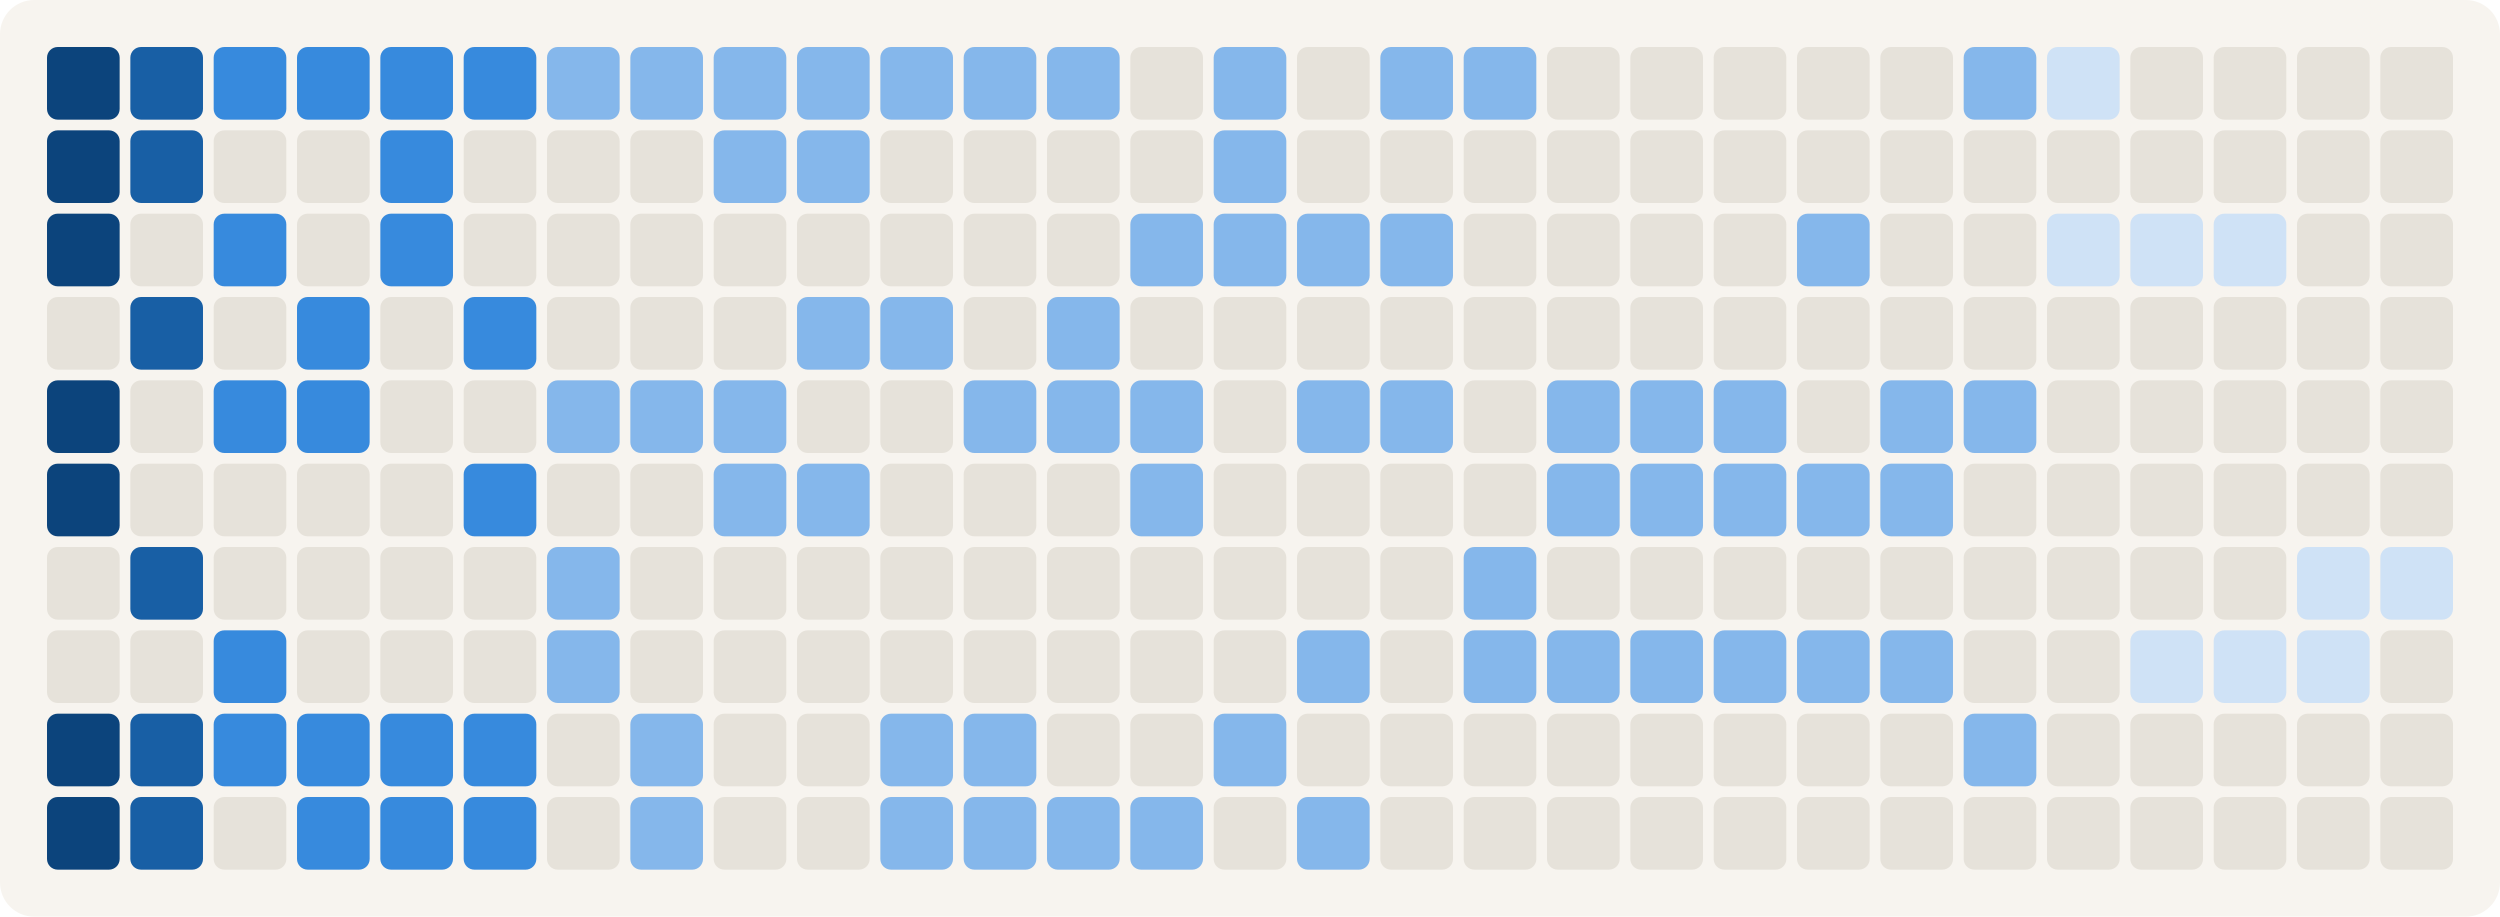
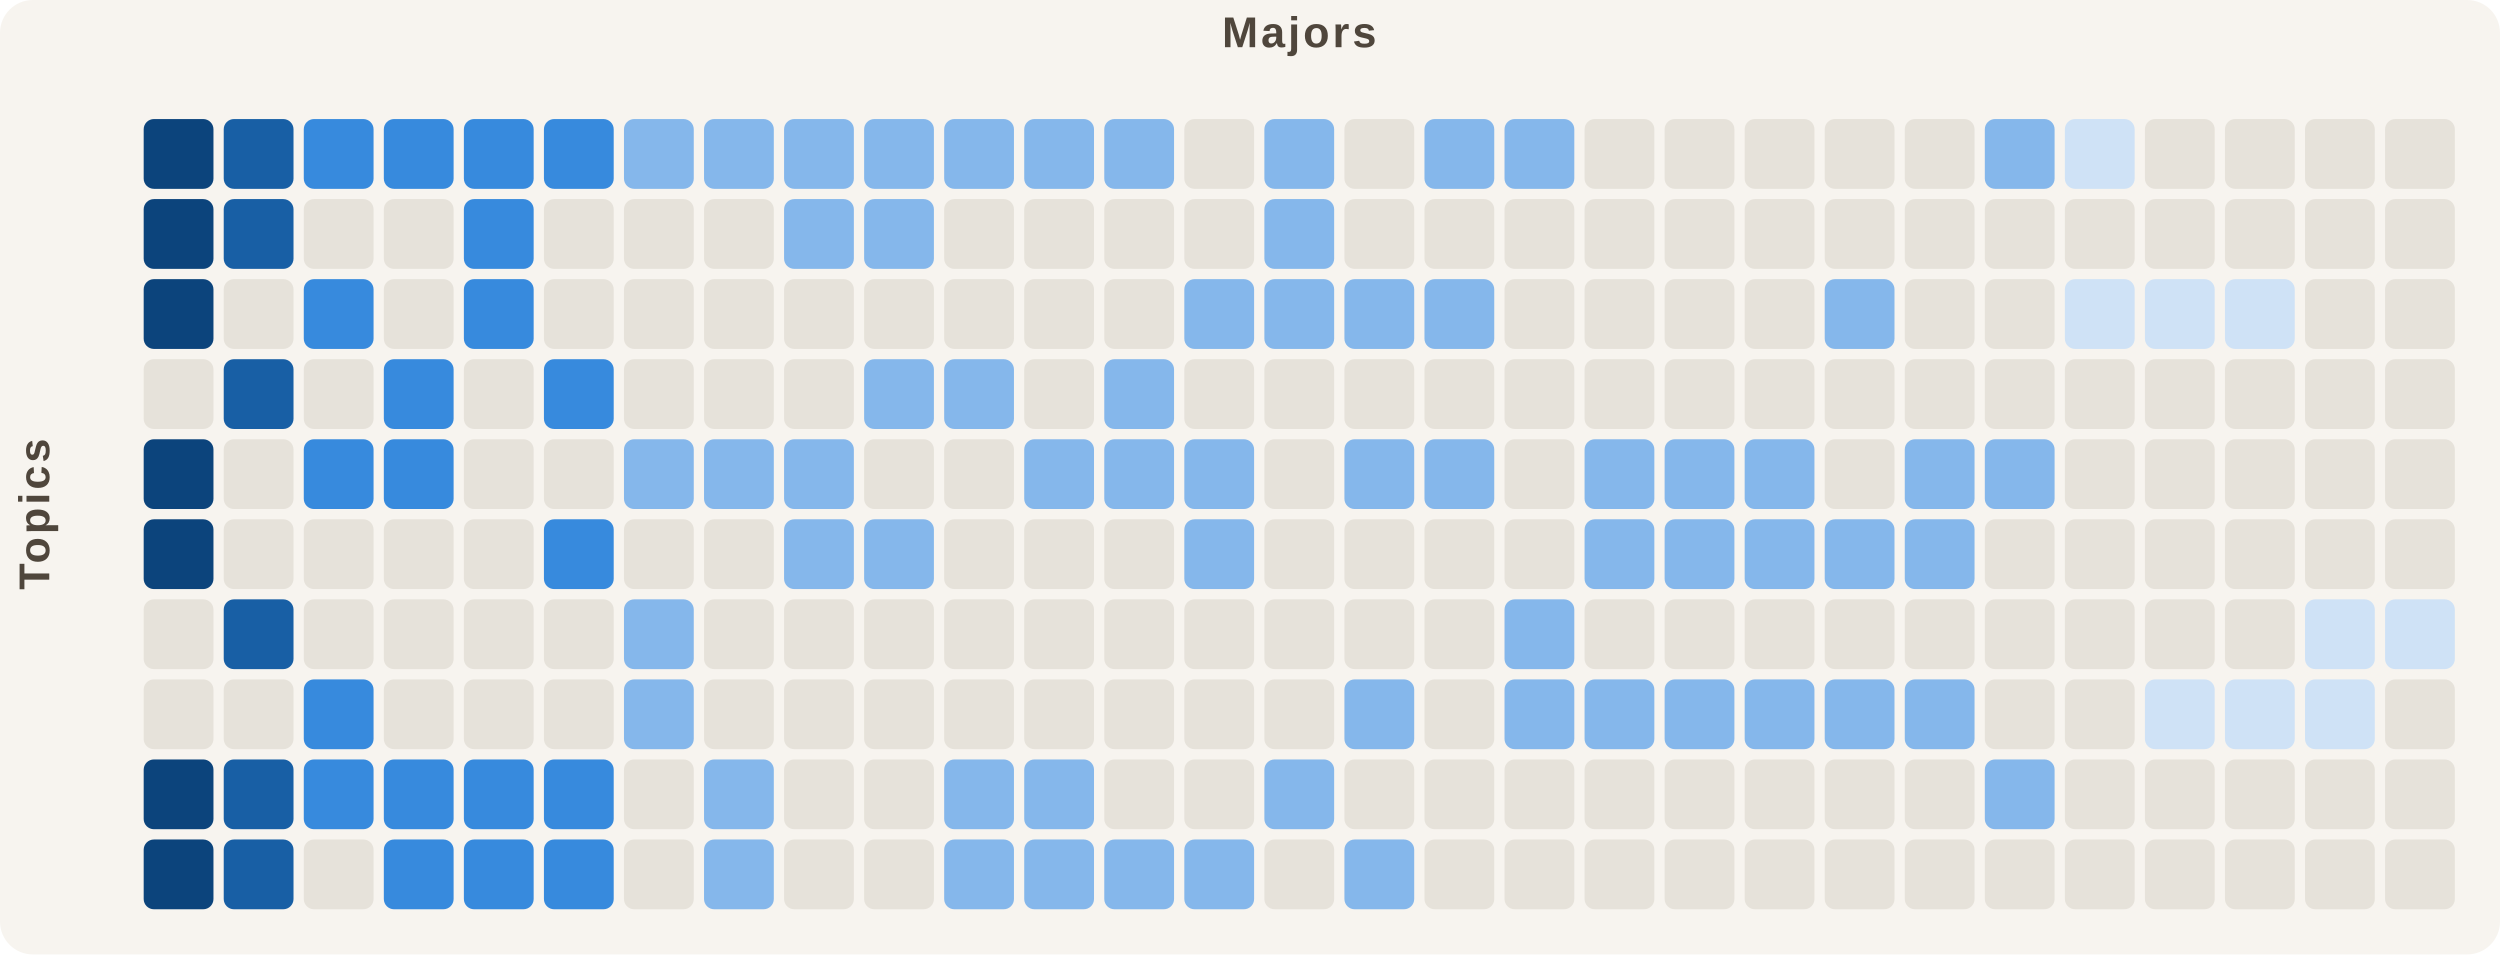
- <svg xmlns="http://www.w3.org/2000/svg" width="1170" height="429" viewBox="0 0 1170 429" role="img" aria-label="Grid preview of the ACES major-by-interest matrix. Opens an interactive version.">
-   <rect width="1170" height="429" rx="16" fill="#f7f4ef" />
+ <svg xmlns="http://www.w3.org/2000/svg" width="1218" height="465" viewBox="-48 -36 1218 465" role="img" aria-label="Grid preview of the ACES major-by-interest matrix, with majors along the top and topics down the left side. Opens an interactive version.">
+   <rect x="-48" y="-36" width="1218" height="465" rx="16" fill="#f7f4ef" />
+   <text x="585" y="-13" text-anchor="middle" font-family="Arial, Helvetica, sans-serif" font-size="21" font-weight="700" letter-spacing="1.5" fill="#4f463c">Majors</text>
+   <text x="-24" y="214.5" text-anchor="middle" transform="rotate(-90 -24 214.5)" font-family="Arial, Helvetica, sans-serif" font-size="21" font-weight="700" letter-spacing="1.5" fill="#4f463c">Topics</text>
  <rect x="22" y="22" width="34" height="34" rx="5" fill="#0C447C" />
  <rect x="22" y="61" width="34" height="34" rx="5" fill="#0C447C" />
  <rect x="22" y="100" width="34" height="34" rx="5" fill="#0C447C" />
  <rect x="22" y="139" width="34" height="34" rx="5" fill="#e6e2da" />
  <rect x="22" y="178" width="34" height="34" rx="5" fill="#0C447C" />
  <rect x="22" y="217" width="34" height="34" rx="5" fill="#0C447C" />
  <rect x="22" y="256" width="34" height="34" rx="5" fill="#e6e2da" />
  <rect x="22" y="295" width="34" height="34" rx="5" fill="#e6e2da" />
  <rect x="22" y="334" width="34" height="34" rx="5" fill="#0C447C" />
  <rect x="22" y="373" width="34" height="34" rx="5" fill="#0C447C" />
  <rect x="61" y="22" width="34" height="34" rx="5" fill="#185FA5" />
  <rect x="61" y="61" width="34" height="34" rx="5" fill="#185FA5" />
  <rect x="61" y="100" width="34" height="34" rx="5" fill="#e6e2da" />
  <rect x="61" y="139" width="34" height="34" rx="5" fill="#185FA5" />
  <rect x="61" y="178" width="34" height="34" rx="5" fill="#e6e2da" />
  <rect x="61" y="217" width="34" height="34" rx="5" fill="#e6e2da" />
  <rect x="61" y="256" width="34" height="34" rx="5" fill="#185FA5" />
  <rect x="61" y="295" width="34" height="34" rx="5" fill="#e6e2da" />
  <rect x="61" y="334" width="34" height="34" rx="5" fill="#185FA5" />
  <rect x="61" y="373" width="34" height="34" rx="5" fill="#185FA5" />
  <rect x="100" y="22" width="34" height="34" rx="5" fill="#378ADD" />
  <rect x="100" y="61" width="34" height="34" rx="5" fill="#e6e2da" />
  <rect x="100" y="100" width="34" height="34" rx="5" fill="#378ADD" />
  <rect x="100" y="139" width="34" height="34" rx="5" fill="#e6e2da" />
  <rect x="100" y="178" width="34" height="34" rx="5" fill="#378ADD" />
  <rect x="100" y="217" width="34" height="34" rx="5" fill="#e6e2da" />
  <rect x="100" y="256" width="34" height="34" rx="5" fill="#e6e2da" />
  <rect x="100" y="295" width="34" height="34" rx="5" fill="#378ADD" />
  <rect x="100" y="334" width="34" height="34" rx="5" fill="#378ADD" />
  <rect x="100" y="373" width="34" height="34" rx="5" fill="#e6e2da" />
  <rect x="139" y="22" width="34" height="34" rx="5" fill="#378ADD" />
  <rect x="139" y="61" width="34" height="34" rx="5" fill="#e6e2da" />
  <rect x="139" y="100" width="34" height="34" rx="5" fill="#e6e2da" />
  <rect x="139" y="139" width="34" height="34" rx="5" fill="#378ADD" />
  <rect x="139" y="178" width="34" height="34" rx="5" fill="#378ADD" />
  <rect x="139" y="217" width="34" height="34" rx="5" fill="#e6e2da" />
  <rect x="139" y="256" width="34" height="34" rx="5" fill="#e6e2da" />
  <rect x="139" y="295" width="34" height="34" rx="5" fill="#e6e2da" />
  <rect x="139" y="334" width="34" height="34" rx="5" fill="#378ADD" />
  <rect x="139" y="373" width="34" height="34" rx="5" fill="#378ADD" />
  <rect x="178" y="22" width="34" height="34" rx="5" fill="#378ADD" />
  <rect x="178" y="61" width="34" height="34" rx="5" fill="#378ADD" />
  <rect x="178" y="100" width="34" height="34" rx="5" fill="#378ADD" />
  <rect x="178" y="139" width="34" height="34" rx="5" fill="#e6e2da" />
  <rect x="178" y="178" width="34" height="34" rx="5" fill="#e6e2da" />
  <rect x="178" y="217" width="34" height="34" rx="5" fill="#e6e2da" />
  <rect x="178" y="256" width="34" height="34" rx="5" fill="#e6e2da" />
  <rect x="178" y="295" width="34" height="34" rx="5" fill="#e6e2da" />
  <rect x="178" y="334" width="34" height="34" rx="5" fill="#378ADD" />
  <rect x="178" y="373" width="34" height="34" rx="5" fill="#378ADD" />
  <rect x="217" y="22" width="34" height="34" rx="5" fill="#378ADD" />
  <rect x="217" y="61" width="34" height="34" rx="5" fill="#e6e2da" />
  <rect x="217" y="100" width="34" height="34" rx="5" fill="#e6e2da" />
  <rect x="217" y="139" width="34" height="34" rx="5" fill="#378ADD" />
  <rect x="217" y="178" width="34" height="34" rx="5" fill="#e6e2da" />
  <rect x="217" y="217" width="34" height="34" rx="5" fill="#378ADD" />
  <rect x="217" y="256" width="34" height="34" rx="5" fill="#e6e2da" />
  <rect x="217" y="295" width="34" height="34" rx="5" fill="#e6e2da" />
  <rect x="217" y="334" width="34" height="34" rx="5" fill="#378ADD" />
  <rect x="217" y="373" width="34" height="34" rx="5" fill="#378ADD" />
  <rect x="256" y="22" width="34" height="34" rx="5" fill="#85B7EB" />
  <rect x="256" y="61" width="34" height="34" rx="5" fill="#e6e2da" />
  <rect x="256" y="100" width="34" height="34" rx="5" fill="#e6e2da" />
  <rect x="256" y="139" width="34" height="34" rx="5" fill="#e6e2da" />
  <rect x="256" y="178" width="34" height="34" rx="5" fill="#85B7EB" />
  <rect x="256" y="217" width="34" height="34" rx="5" fill="#e6e2da" />
  <rect x="256" y="256" width="34" height="34" rx="5" fill="#85B7EB" />
  <rect x="256" y="295" width="34" height="34" rx="5" fill="#85B7EB" />
  <rect x="256" y="334" width="34" height="34" rx="5" fill="#e6e2da" />
  <rect x="256" y="373" width="34" height="34" rx="5" fill="#e6e2da" />
  <rect x="295" y="22" width="34" height="34" rx="5" fill="#85B7EB" />
  <rect x="295" y="61" width="34" height="34" rx="5" fill="#e6e2da" />
  <rect x="295" y="100" width="34" height="34" rx="5" fill="#e6e2da" />
  <rect x="295" y="139" width="34" height="34" rx="5" fill="#e6e2da" />
  <rect x="295" y="178" width="34" height="34" rx="5" fill="#85B7EB" />
  <rect x="295" y="217" width="34" height="34" rx="5" fill="#e6e2da" />
  <rect x="295" y="256" width="34" height="34" rx="5" fill="#e6e2da" />
  <rect x="295" y="295" width="34" height="34" rx="5" fill="#e6e2da" />
  <rect x="295" y="334" width="34" height="34" rx="5" fill="#85B7EB" />
  <rect x="295" y="373" width="34" height="34" rx="5" fill="#85B7EB" />
  <rect x="334" y="22" width="34" height="34" rx="5" fill="#85B7EB" />
  <rect x="334" y="61" width="34" height="34" rx="5" fill="#85B7EB" />
  <rect x="334" y="100" width="34" height="34" rx="5" fill="#e6e2da" />
  <rect x="334" y="139" width="34" height="34" rx="5" fill="#e6e2da" />
  <rect x="334" y="178" width="34" height="34" rx="5" fill="#85B7EB" />
  <rect x="334" y="217" width="34" height="34" rx="5" fill="#85B7EB" />
  <rect x="334" y="256" width="34" height="34" rx="5" fill="#e6e2da" />
  <rect x="334" y="295" width="34" height="34" rx="5" fill="#e6e2da" />
  <rect x="334" y="334" width="34" height="34" rx="5" fill="#e6e2da" />
  <rect x="334" y="373" width="34" height="34" rx="5" fill="#e6e2da" />
  <rect x="373" y="22" width="34" height="34" rx="5" fill="#85B7EB" />
  <rect x="373" y="61" width="34" height="34" rx="5" fill="#85B7EB" />
  <rect x="373" y="100" width="34" height="34" rx="5" fill="#e6e2da" />
  <rect x="373" y="139" width="34" height="34" rx="5" fill="#85B7EB" />
  <rect x="373" y="178" width="34" height="34" rx="5" fill="#e6e2da" />
  <rect x="373" y="217" width="34" height="34" rx="5" fill="#85B7EB" />
  <rect x="373" y="256" width="34" height="34" rx="5" fill="#e6e2da" />
  <rect x="373" y="295" width="34" height="34" rx="5" fill="#e6e2da" />
  <rect x="373" y="334" width="34" height="34" rx="5" fill="#e6e2da" />
  <rect x="373" y="373" width="34" height="34" rx="5" fill="#e6e2da" />
  <rect x="412" y="22" width="34" height="34" rx="5" fill="#85B7EB" />
  <rect x="412" y="61" width="34" height="34" rx="5" fill="#e6e2da" />
  <rect x="412" y="100" width="34" height="34" rx="5" fill="#e6e2da" />
  <rect x="412" y="139" width="34" height="34" rx="5" fill="#85B7EB" />
  <rect x="412" y="178" width="34" height="34" rx="5" fill="#e6e2da" />
  <rect x="412" y="217" width="34" height="34" rx="5" fill="#e6e2da" />
  <rect x="412" y="256" width="34" height="34" rx="5" fill="#e6e2da" />
  <rect x="412" y="295" width="34" height="34" rx="5" fill="#e6e2da" />
  <rect x="412" y="334" width="34" height="34" rx="5" fill="#85B7EB" />
  <rect x="412" y="373" width="34" height="34" rx="5" fill="#85B7EB" />
  <rect x="451" y="22" width="34" height="34" rx="5" fill="#85B7EB" />
  <rect x="451" y="61" width="34" height="34" rx="5" fill="#e6e2da" />
  <rect x="451" y="100" width="34" height="34" rx="5" fill="#e6e2da" />
  <rect x="451" y="139" width="34" height="34" rx="5" fill="#e6e2da" />
  <rect x="451" y="178" width="34" height="34" rx="5" fill="#85B7EB" />
  <rect x="451" y="217" width="34" height="34" rx="5" fill="#e6e2da" />
  <rect x="451" y="256" width="34" height="34" rx="5" fill="#e6e2da" />
  <rect x="451" y="295" width="34" height="34" rx="5" fill="#e6e2da" />
  <rect x="451" y="334" width="34" height="34" rx="5" fill="#85B7EB" />
  <rect x="451" y="373" width="34" height="34" rx="5" fill="#85B7EB" />
  <rect x="490" y="22" width="34" height="34" rx="5" fill="#85B7EB" />
  <rect x="490" y="61" width="34" height="34" rx="5" fill="#e6e2da" />
  <rect x="490" y="100" width="34" height="34" rx="5" fill="#e6e2da" />
  <rect x="490" y="139" width="34" height="34" rx="5" fill="#85B7EB" />
  <rect x="490" y="178" width="34" height="34" rx="5" fill="#85B7EB" />
  <rect x="490" y="217" width="34" height="34" rx="5" fill="#e6e2da" />
  <rect x="490" y="256" width="34" height="34" rx="5" fill="#e6e2da" />
  <rect x="490" y="295" width="34" height="34" rx="5" fill="#e6e2da" />
  <rect x="490" y="334" width="34" height="34" rx="5" fill="#e6e2da" />
  <rect x="490" y="373" width="34" height="34" rx="5" fill="#85B7EB" />
  <rect x="529" y="22" width="34" height="34" rx="5" fill="#e6e2da" />
  <rect x="529" y="61" width="34" height="34" rx="5" fill="#e6e2da" />
  <rect x="529" y="100" width="34" height="34" rx="5" fill="#85B7EB" />
  <rect x="529" y="139" width="34" height="34" rx="5" fill="#e6e2da" />
  <rect x="529" y="178" width="34" height="34" rx="5" fill="#85B7EB" />
  <rect x="529" y="217" width="34" height="34" rx="5" fill="#85B7EB" />
  <rect x="529" y="256" width="34" height="34" rx="5" fill="#e6e2da" />
  <rect x="529" y="295" width="34" height="34" rx="5" fill="#e6e2da" />
  <rect x="529" y="334" width="34" height="34" rx="5" fill="#e6e2da" />
  <rect x="529" y="373" width="34" height="34" rx="5" fill="#85B7EB" />
  <rect x="568" y="22" width="34" height="34" rx="5" fill="#85B7EB" />
  <rect x="568" y="61" width="34" height="34" rx="5" fill="#85B7EB" />
  <rect x="568" y="100" width="34" height="34" rx="5" fill="#85B7EB" />
  <rect x="568" y="139" width="34" height="34" rx="5" fill="#e6e2da" />
  <rect x="568" y="178" width="34" height="34" rx="5" fill="#e6e2da" />
  <rect x="568" y="217" width="34" height="34" rx="5" fill="#e6e2da" />
  <rect x="568" y="256" width="34" height="34" rx="5" fill="#e6e2da" />
  <rect x="568" y="295" width="34" height="34" rx="5" fill="#e6e2da" />
  <rect x="568" y="334" width="34" height="34" rx="5" fill="#85B7EB" />
  <rect x="568" y="373" width="34" height="34" rx="5" fill="#e6e2da" />
  <rect x="607" y="22" width="34" height="34" rx="5" fill="#e6e2da" />
  <rect x="607" y="61" width="34" height="34" rx="5" fill="#e6e2da" />
  <rect x="607" y="100" width="34" height="34" rx="5" fill="#85B7EB" />
  <rect x="607" y="139" width="34" height="34" rx="5" fill="#e6e2da" />
  <rect x="607" y="178" width="34" height="34" rx="5" fill="#85B7EB" />
  <rect x="607" y="217" width="34" height="34" rx="5" fill="#e6e2da" />
  <rect x="607" y="256" width="34" height="34" rx="5" fill="#e6e2da" />
  <rect x="607" y="295" width="34" height="34" rx="5" fill="#85B7EB" />
  <rect x="607" y="334" width="34" height="34" rx="5" fill="#e6e2da" />
  <rect x="607" y="373" width="34" height="34" rx="5" fill="#85B7EB" />
  <rect x="646" y="22" width="34" height="34" rx="5" fill="#85B7EB" />
  <rect x="646" y="61" width="34" height="34" rx="5" fill="#e6e2da" />
  <rect x="646" y="100" width="34" height="34" rx="5" fill="#85B7EB" />
  <rect x="646" y="139" width="34" height="34" rx="5" fill="#e6e2da" />
  <rect x="646" y="178" width="34" height="34" rx="5" fill="#85B7EB" />
  <rect x="646" y="217" width="34" height="34" rx="5" fill="#e6e2da" />
  <rect x="646" y="256" width="34" height="34" rx="5" fill="#e6e2da" />
  <rect x="646" y="295" width="34" height="34" rx="5" fill="#e6e2da" />
  <rect x="646" y="334" width="34" height="34" rx="5" fill="#e6e2da" />
  <rect x="646" y="373" width="34" height="34" rx="5" fill="#e6e2da" />
  <rect x="685" y="22" width="34" height="34" rx="5" fill="#85B7EB" />
  <rect x="685" y="61" width="34" height="34" rx="5" fill="#e6e2da" />
  <rect x="685" y="100" width="34" height="34" rx="5" fill="#e6e2da" />
  <rect x="685" y="139" width="34" height="34" rx="5" fill="#e6e2da" />
  <rect x="685" y="178" width="34" height="34" rx="5" fill="#e6e2da" />
  <rect x="685" y="217" width="34" height="34" rx="5" fill="#e6e2da" />
  <rect x="685" y="256" width="34" height="34" rx="5" fill="#85B7EB" />
  <rect x="685" y="295" width="34" height="34" rx="5" fill="#85B7EB" />
  <rect x="685" y="334" width="34" height="34" rx="5" fill="#e6e2da" />
  <rect x="685" y="373" width="34" height="34" rx="5" fill="#e6e2da" />
  <rect x="724" y="22" width="34" height="34" rx="5" fill="#e6e2da" />
  <rect x="724" y="61" width="34" height="34" rx="5" fill="#e6e2da" />
  <rect x="724" y="100" width="34" height="34" rx="5" fill="#e6e2da" />
  <rect x="724" y="139" width="34" height="34" rx="5" fill="#e6e2da" />
  <rect x="724" y="178" width="34" height="34" rx="5" fill="#85B7EB" />
  <rect x="724" y="217" width="34" height="34" rx="5" fill="#85B7EB" />
  <rect x="724" y="256" width="34" height="34" rx="5" fill="#e6e2da" />
  <rect x="724" y="295" width="34" height="34" rx="5" fill="#85B7EB" />
  <rect x="724" y="334" width="34" height="34" rx="5" fill="#e6e2da" />
  <rect x="724" y="373" width="34" height="34" rx="5" fill="#e6e2da" />
  <rect x="763" y="22" width="34" height="34" rx="5" fill="#e6e2da" />
  <rect x="763" y="61" width="34" height="34" rx="5" fill="#e6e2da" />
  <rect x="763" y="100" width="34" height="34" rx="5" fill="#e6e2da" />
  <rect x="763" y="139" width="34" height="34" rx="5" fill="#e6e2da" />
  <rect x="763" y="178" width="34" height="34" rx="5" fill="#85B7EB" />
  <rect x="763" y="217" width="34" height="34" rx="5" fill="#85B7EB" />
  <rect x="763" y="256" width="34" height="34" rx="5" fill="#e6e2da" />
  <rect x="763" y="295" width="34" height="34" rx="5" fill="#85B7EB" />
  <rect x="763" y="334" width="34" height="34" rx="5" fill="#e6e2da" />
  <rect x="763" y="373" width="34" height="34" rx="5" fill="#e6e2da" />
  <rect x="802" y="22" width="34" height="34" rx="5" fill="#e6e2da" />
  <rect x="802" y="61" width="34" height="34" rx="5" fill="#e6e2da" />
  <rect x="802" y="100" width="34" height="34" rx="5" fill="#e6e2da" />
  <rect x="802" y="139" width="34" height="34" rx="5" fill="#e6e2da" />
  <rect x="802" y="178" width="34" height="34" rx="5" fill="#85B7EB" />
  <rect x="802" y="217" width="34" height="34" rx="5" fill="#85B7EB" />
  <rect x="802" y="256" width="34" height="34" rx="5" fill="#e6e2da" />
  <rect x="802" y="295" width="34" height="34" rx="5" fill="#85B7EB" />
  <rect x="802" y="334" width="34" height="34" rx="5" fill="#e6e2da" />
  <rect x="802" y="373" width="34" height="34" rx="5" fill="#e6e2da" />
  <rect x="841" y="22" width="34" height="34" rx="5" fill="#e6e2da" />
  <rect x="841" y="61" width="34" height="34" rx="5" fill="#e6e2da" />
  <rect x="841" y="100" width="34" height="34" rx="5" fill="#85B7EB" />
  <rect x="841" y="139" width="34" height="34" rx="5" fill="#e6e2da" />
  <rect x="841" y="178" width="34" height="34" rx="5" fill="#e6e2da" />
  <rect x="841" y="217" width="34" height="34" rx="5" fill="#85B7EB" />
  <rect x="841" y="256" width="34" height="34" rx="5" fill="#e6e2da" />
  <rect x="841" y="295" width="34" height="34" rx="5" fill="#85B7EB" />
  <rect x="841" y="334" width="34" height="34" rx="5" fill="#e6e2da" />
  <rect x="841" y="373" width="34" height="34" rx="5" fill="#e6e2da" />
  <rect x="880" y="22" width="34" height="34" rx="5" fill="#e6e2da" />
  <rect x="880" y="61" width="34" height="34" rx="5" fill="#e6e2da" />
  <rect x="880" y="100" width="34" height="34" rx="5" fill="#e6e2da" />
  <rect x="880" y="139" width="34" height="34" rx="5" fill="#e6e2da" />
  <rect x="880" y="178" width="34" height="34" rx="5" fill="#85B7EB" />
  <rect x="880" y="217" width="34" height="34" rx="5" fill="#85B7EB" />
  <rect x="880" y="256" width="34" height="34" rx="5" fill="#e6e2da" />
  <rect x="880" y="295" width="34" height="34" rx="5" fill="#85B7EB" />
  <rect x="880" y="334" width="34" height="34" rx="5" fill="#e6e2da" />
  <rect x="880" y="373" width="34" height="34" rx="5" fill="#e6e2da" />
  <rect x="919" y="22" width="34" height="34" rx="5" fill="#85B7EB" />
  <rect x="919" y="61" width="34" height="34" rx="5" fill="#e6e2da" />
  <rect x="919" y="100" width="34" height="34" rx="5" fill="#e6e2da" />
  <rect x="919" y="139" width="34" height="34" rx="5" fill="#e6e2da" />
  <rect x="919" y="178" width="34" height="34" rx="5" fill="#85B7EB" />
  <rect x="919" y="217" width="34" height="34" rx="5" fill="#e6e2da" />
  <rect x="919" y="256" width="34" height="34" rx="5" fill="#e6e2da" />
  <rect x="919" y="295" width="34" height="34" rx="5" fill="#e6e2da" />
  <rect x="919" y="334" width="34" height="34" rx="5" fill="#85B7EB" />
  <rect x="919" y="373" width="34" height="34" rx="5" fill="#e6e2da" />
  <rect x="958" y="22" width="34" height="34" rx="5" fill="#cfe2f6" />
  <rect x="958" y="61" width="34" height="34" rx="5" fill="#e6e2da" />
  <rect x="958" y="100" width="34" height="34" rx="5" fill="#cfe2f6" />
  <rect x="958" y="139" width="34" height="34" rx="5" fill="#e6e2da" />
  <rect x="958" y="178" width="34" height="34" rx="5" fill="#e6e2da" />
  <rect x="958" y="217" width="34" height="34" rx="5" fill="#e6e2da" />
  <rect x="958" y="256" width="34" height="34" rx="5" fill="#e6e2da" />
  <rect x="958" y="295" width="34" height="34" rx="5" fill="#e6e2da" />
  <rect x="958" y="334" width="34" height="34" rx="5" fill="#e6e2da" />
  <rect x="958" y="373" width="34" height="34" rx="5" fill="#e6e2da" />
  <rect x="997" y="22" width="34" height="34" rx="5" fill="#e6e2da" />
  <rect x="997" y="61" width="34" height="34" rx="5" fill="#e6e2da" />
  <rect x="997" y="100" width="34" height="34" rx="5" fill="#cfe2f6" />
  <rect x="997" y="139" width="34" height="34" rx="5" fill="#e6e2da" />
  <rect x="997" y="178" width="34" height="34" rx="5" fill="#e6e2da" />
  <rect x="997" y="217" width="34" height="34" rx="5" fill="#e6e2da" />
  <rect x="997" y="256" width="34" height="34" rx="5" fill="#e6e2da" />
  <rect x="997" y="295" width="34" height="34" rx="5" fill="#cfe2f6" />
  <rect x="997" y="334" width="34" height="34" rx="5" fill="#e6e2da" />
  <rect x="997" y="373" width="34" height="34" rx="5" fill="#e6e2da" />
  <rect x="1036" y="22" width="34" height="34" rx="5" fill="#e6e2da" />
  <rect x="1036" y="61" width="34" height="34" rx="5" fill="#e6e2da" />
  <rect x="1036" y="100" width="34" height="34" rx="5" fill="#cfe2f6" />
  <rect x="1036" y="139" width="34" height="34" rx="5" fill="#e6e2da" />
  <rect x="1036" y="178" width="34" height="34" rx="5" fill="#e6e2da" />
  <rect x="1036" y="217" width="34" height="34" rx="5" fill="#e6e2da" />
  <rect x="1036" y="256" width="34" height="34" rx="5" fill="#e6e2da" />
  <rect x="1036" y="295" width="34" height="34" rx="5" fill="#cfe2f6" />
  <rect x="1036" y="334" width="34" height="34" rx="5" fill="#e6e2da" />
  <rect x="1036" y="373" width="34" height="34" rx="5" fill="#e6e2da" />
  <rect x="1075" y="22" width="34" height="34" rx="5" fill="#e6e2da" />
  <rect x="1075" y="61" width="34" height="34" rx="5" fill="#e6e2da" />
  <rect x="1075" y="100" width="34" height="34" rx="5" fill="#e6e2da" />
  <rect x="1075" y="139" width="34" height="34" rx="5" fill="#e6e2da" />
  <rect x="1075" y="178" width="34" height="34" rx="5" fill="#e6e2da" />
  <rect x="1075" y="217" width="34" height="34" rx="5" fill="#e6e2da" />
  <rect x="1075" y="256" width="34" height="34" rx="5" fill="#cfe2f6" />
  <rect x="1075" y="295" width="34" height="34" rx="5" fill="#cfe2f6" />
  <rect x="1075" y="334" width="34" height="34" rx="5" fill="#e6e2da" />
  <rect x="1075" y="373" width="34" height="34" rx="5" fill="#e6e2da" />
  <rect x="1114" y="22" width="34" height="34" rx="5" fill="#e6e2da" />
  <rect x="1114" y="61" width="34" height="34" rx="5" fill="#e6e2da" />
  <rect x="1114" y="100" width="34" height="34" rx="5" fill="#e6e2da" />
  <rect x="1114" y="139" width="34" height="34" rx="5" fill="#e6e2da" />
  <rect x="1114" y="178" width="34" height="34" rx="5" fill="#e6e2da" />
  <rect x="1114" y="217" width="34" height="34" rx="5" fill="#e6e2da" />
  <rect x="1114" y="256" width="34" height="34" rx="5" fill="#cfe2f6" />
  <rect x="1114" y="295" width="34" height="34" rx="5" fill="#e6e2da" />
  <rect x="1114" y="334" width="34" height="34" rx="5" fill="#e6e2da" />
  <rect x="1114" y="373" width="34" height="34" rx="5" fill="#e6e2da" />
</svg>
